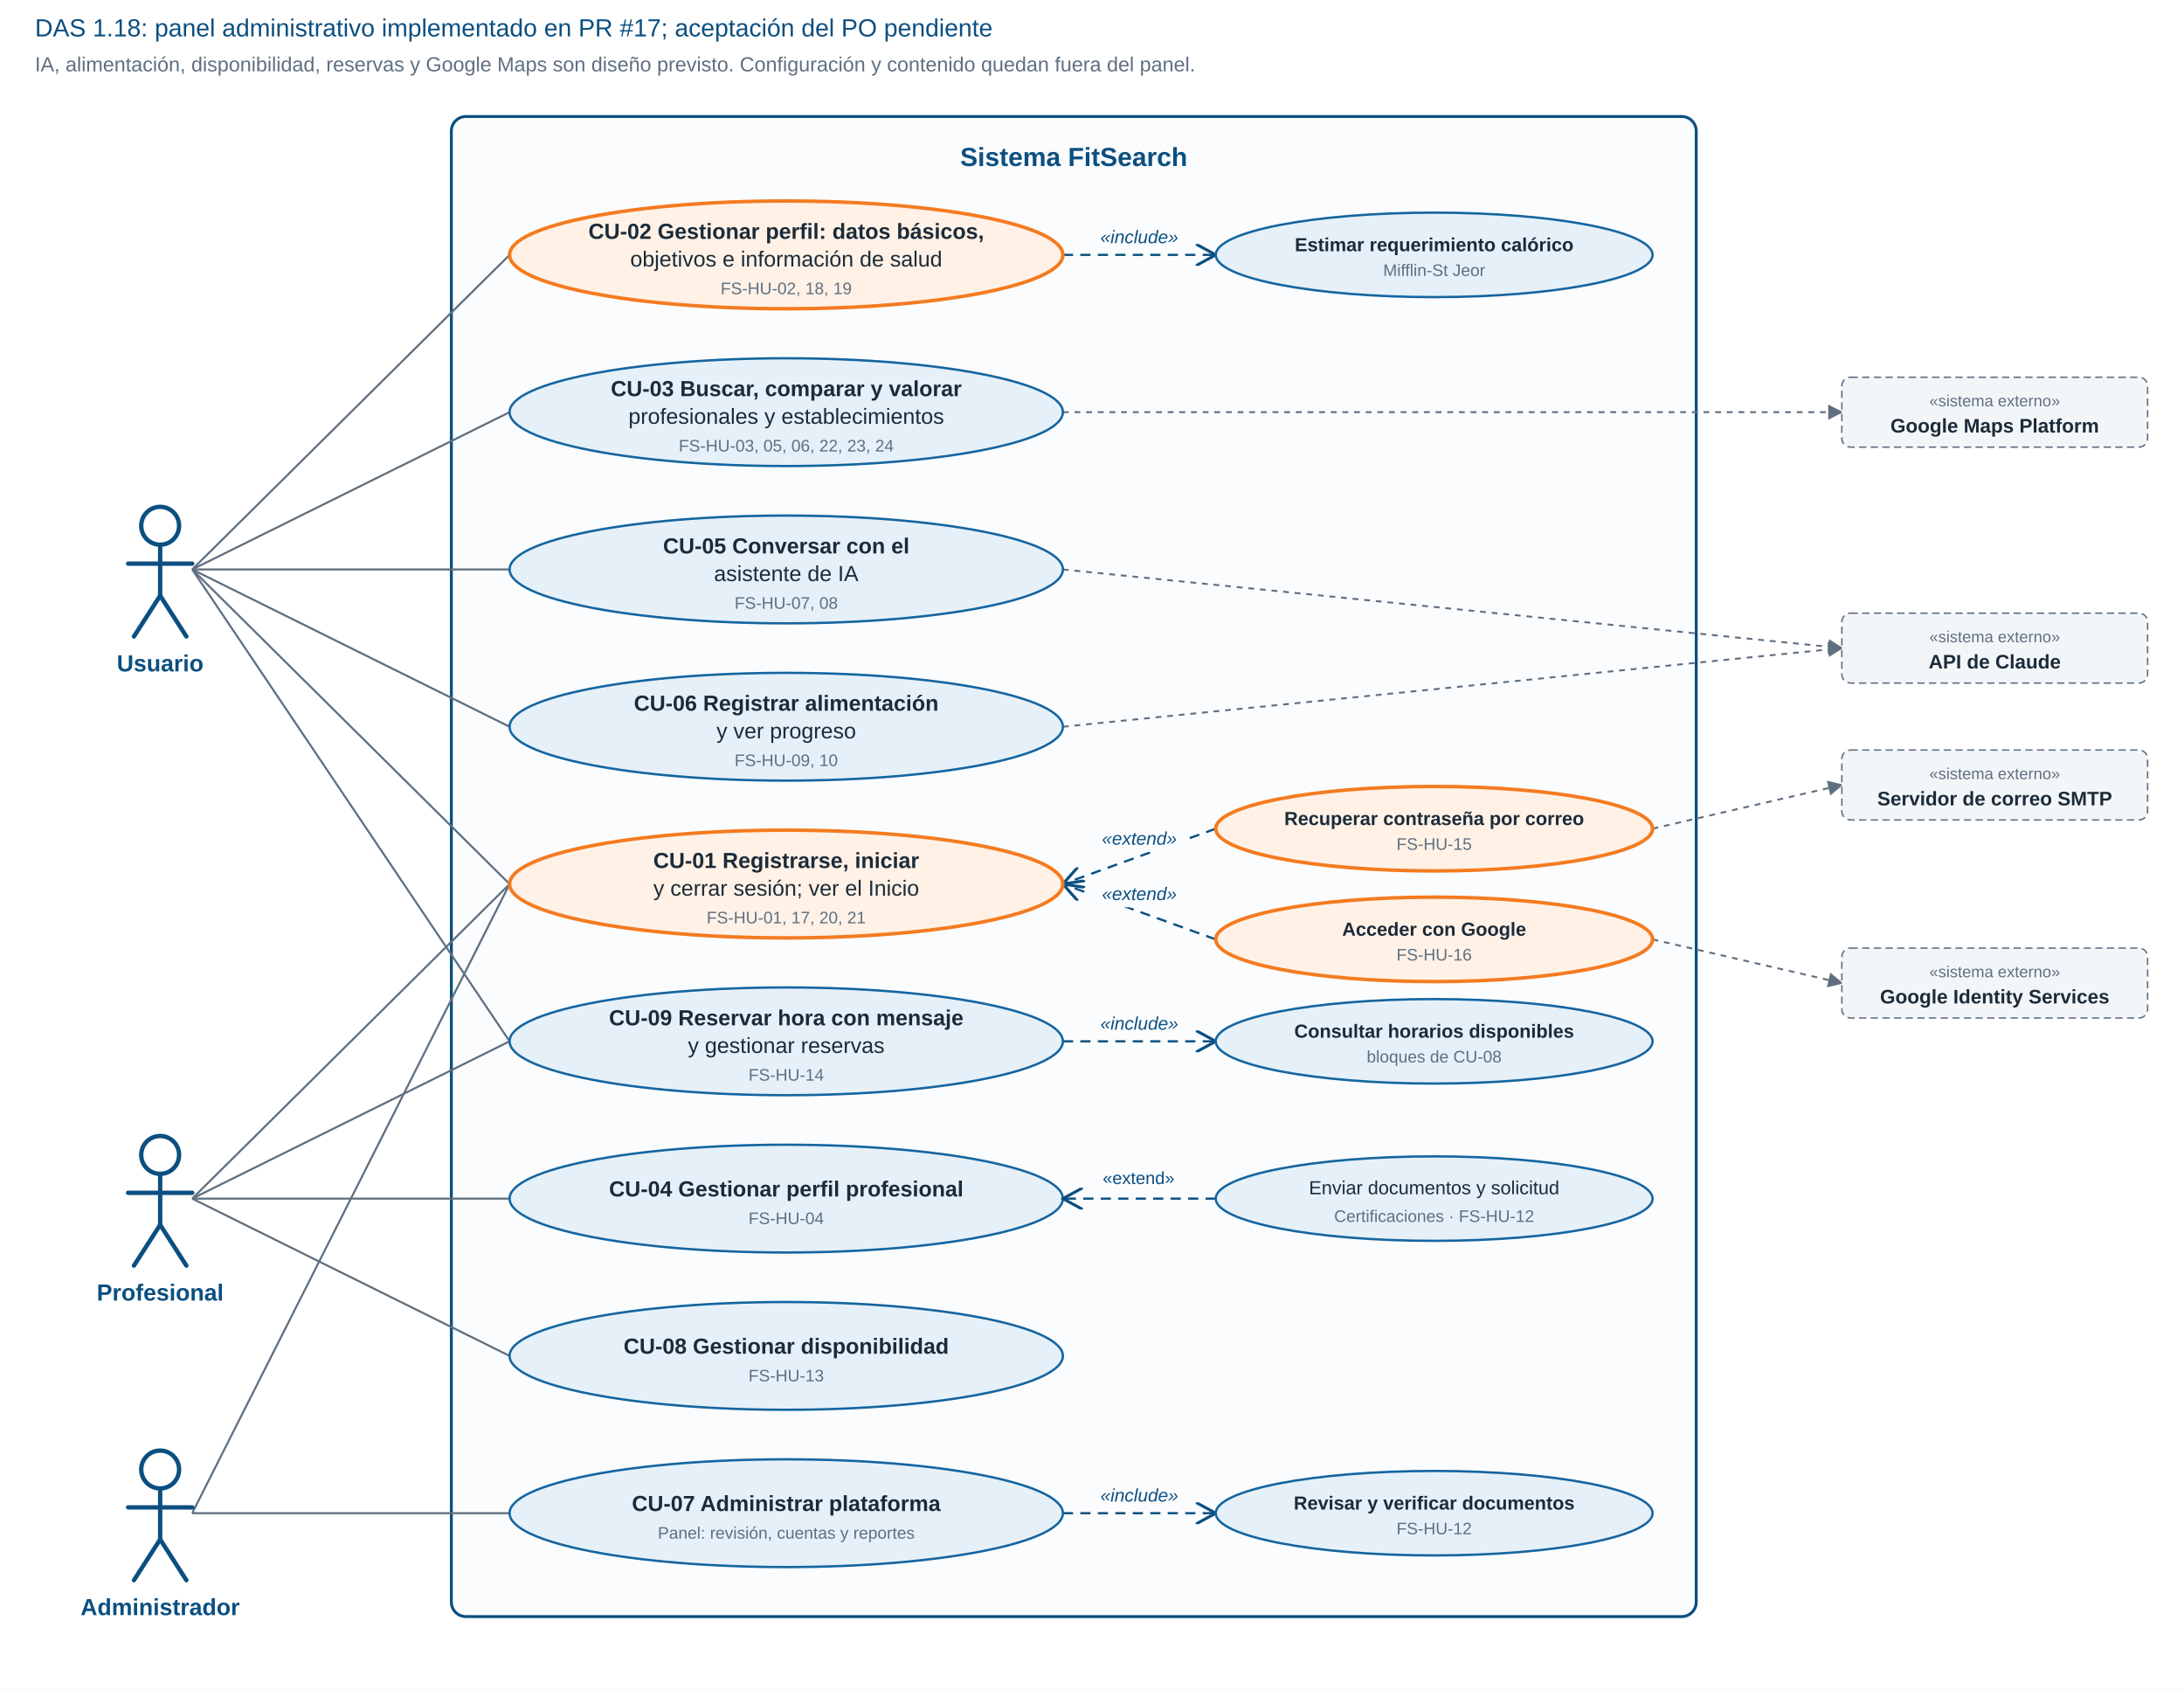
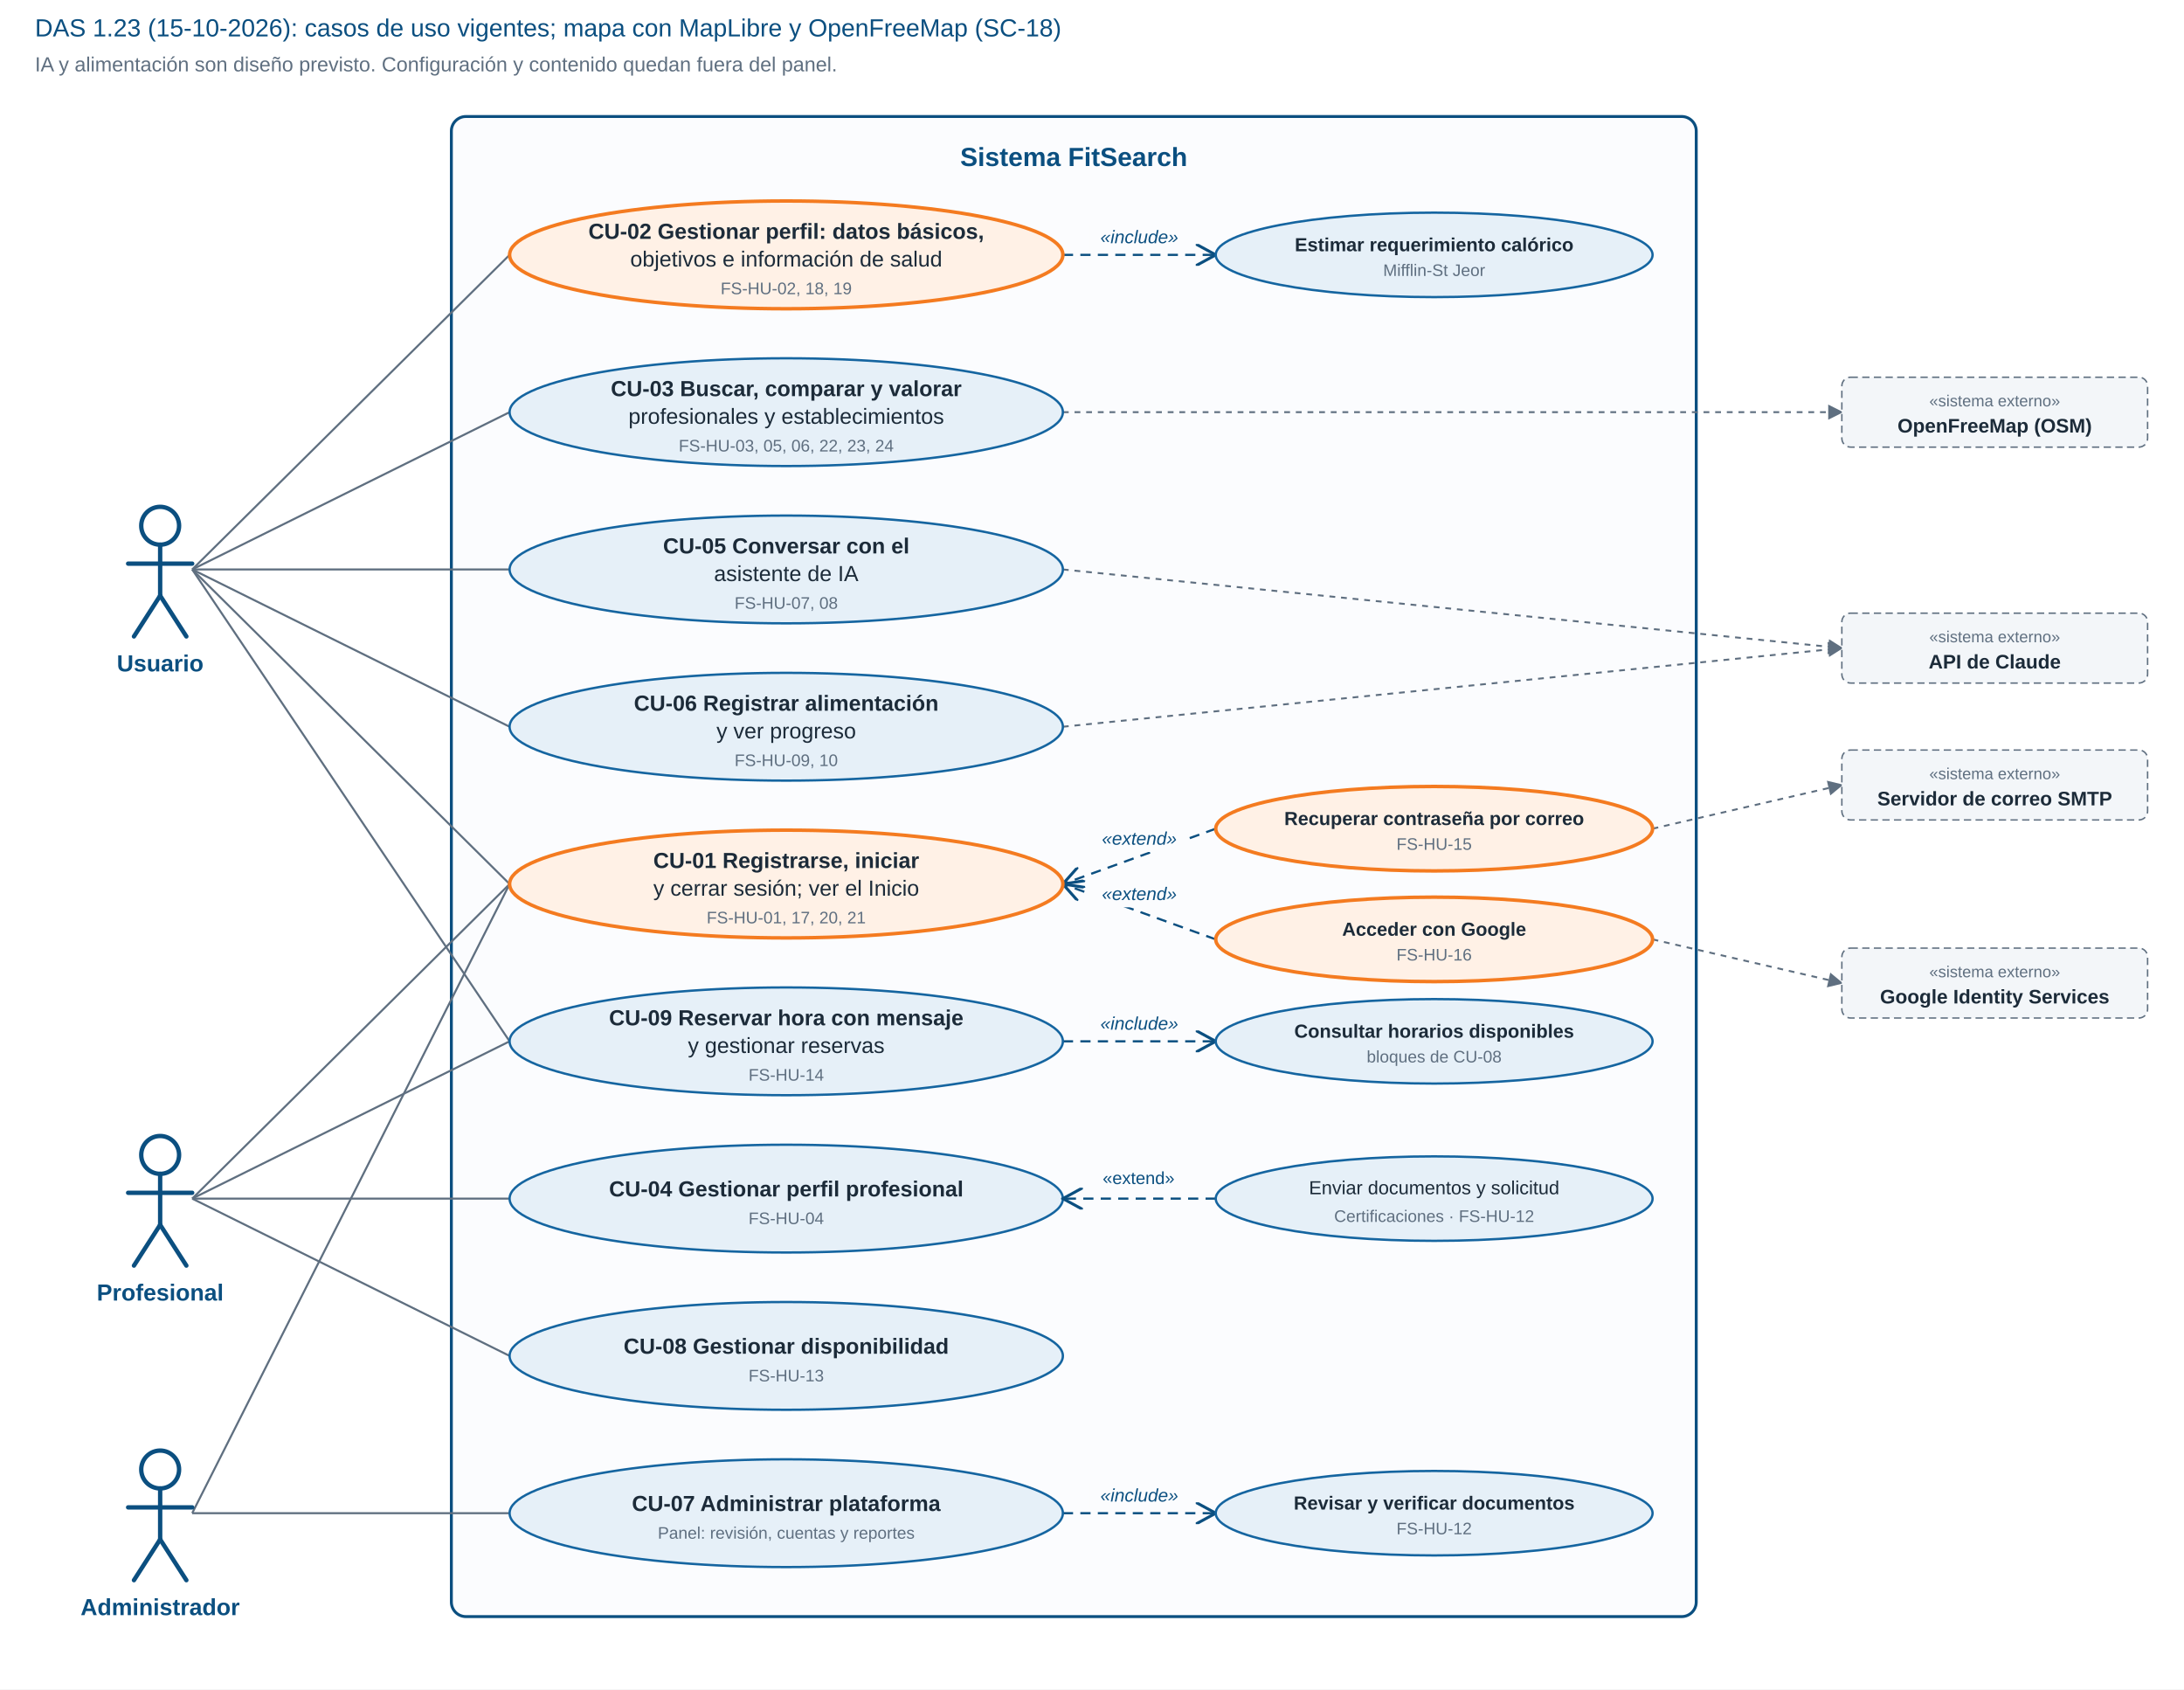
<svg xmlns="http://www.w3.org/2000/svg" width="1500" height="1160" viewBox="0 0 1500 1160" font-family="Poppins, Arial, sans-serif">
  <defs>
    <marker id="flecha" viewBox="0 0 10 10" refX="9" refY="5" markerWidth="8" markerHeight="8" orient="auto-start-reverse">
      <path d="M0 0 L10 5 L0 10 z" fill="#5f6f80" />
    </marker>
    <marker id="abierta" viewBox="0 0 12 12" refX="11" refY="6" markerWidth="10" markerHeight="10" orient="auto-start-reverse">
      <path d="M0 0 L11 6 L0 12" fill="none" stroke="#0b4f80" stroke-width="1.6" />
    </marker>
  </defs>
  <rect width="1500" height="1160" fill="#ffffff" />
-   <text x="24" y="25" font-size="17" fill="#0b4f80">DAS 1.18: panel administrativo implementado en PR #17; aceptación del PO pendiente</text>
-   <text x="24" y="49" font-size="14" fill="#5f6f80">IA, alimentación, disponibilidad, reservas y Google Maps son diseño previsto. Configuración y contenido quedan fuera del panel.</text>
+   <text x="24" y="25" font-size="17" fill="#0b4f80">DAS 1.23 (15-10-2026): casos de uso vigentes; mapa con MapLibre y OpenFreeMap (SC-18)</text>
+   <text x="24" y="49" font-size="14" fill="#5f6f80">IA y alimentación son diseño previsto. Configuración y contenido quedan fuera del panel.</text>
  <rect x="310.0" y="80" width="855.0" height="1030.0" rx="10" fill="#fbfcfe" stroke="#0b4f80" stroke-width="2" />
  <text x="737.5" y="114" text-anchor="middle" font-size="18" font-weight="700" fill="#0b4f80">Sistema FitSearch</text>
  <line x1="132" y1="391.0" x2="350.0" y2="175" stroke="#5f6f80" stroke-width="1.4" />
  <line x1="132" y1="391.0" x2="350.0" y2="283" stroke="#5f6f80" stroke-width="1.4" />
  <line x1="132" y1="391.0" x2="350.0" y2="391" stroke="#5f6f80" stroke-width="1.4" />
  <line x1="132" y1="391.0" x2="350.0" y2="499" stroke="#5f6f80" stroke-width="1.4" />
  <line x1="132" y1="391.0" x2="350.0" y2="607" stroke="#5f6f80" stroke-width="1.4" />
  <line x1="132" y1="391.0" x2="350.0" y2="715" stroke="#5f6f80" stroke-width="1.4" />
  <line x1="132" y1="823.0" x2="350.0" y2="607" stroke="#5f6f80" stroke-width="1.4" />
  <line x1="132" y1="823.0" x2="350.0" y2="715" stroke="#5f6f80" stroke-width="1.4" />
  <line x1="132" y1="823.0" x2="350.0" y2="823" stroke="#5f6f80" stroke-width="1.4" />
  <line x1="132" y1="823.0" x2="350.0" y2="931" stroke="#5f6f80" stroke-width="1.4" />
  <line x1="132" y1="1039" x2="350.0" y2="607" stroke="#5f6f80" stroke-width="1.4" />
  <line x1="132" y1="1039" x2="350.0" y2="1039" stroke="#5f6f80" stroke-width="1.4" />
  <line x1="730.0" y1="175" x2="835.0" y2="175" stroke="#0b4f80" stroke-width="1.5" stroke-dasharray="7 5" marker-end="url(#abierta)" />
  <rect x="748.5" y="154.0" width="68" height="18" fill="#fbfcfe" />
  <text x="782.5" y="167.0" text-anchor="middle" font-size="12.5" font-style="italic" fill="#0b4f80">«include»</text>
  <line x1="835.0" y1="569" x2="730.0" y2="607" stroke="#0b4f80" stroke-width="1.5" stroke-dasharray="7 5" marker-end="url(#abierta)" />
  <rect x="748.5" y="567.0" width="68" height="18" fill="#fbfcfe" />
  <text x="782.5" y="580.0" text-anchor="middle" font-size="12.5" font-style="italic" fill="#0b4f80">«extend»</text>
  <line x1="835.0" y1="645" x2="730.0" y2="607" stroke="#0b4f80" stroke-width="1.5" stroke-dasharray="7 5" marker-end="url(#abierta)" />
  <rect x="748.5" y="605.0" width="68" height="18" fill="#fbfcfe" />
  <text x="782.5" y="618.0" text-anchor="middle" font-size="12.5" font-style="italic" fill="#0b4f80">«extend»</text>
  <line x1="730.0" y1="715" x2="835.0" y2="715" stroke="#0b4f80" stroke-width="1.5" stroke-dasharray="7 5" marker-end="url(#abierta)" />
  <rect x="748.5" y="694.0" width="68" height="18" fill="#fbfcfe" />
  <text x="782.5" y="707.0" text-anchor="middle" font-size="12.5" font-style="italic" fill="#0b4f80">«include»</text>
  <line x1="730.0" y1="1039" x2="835.0" y2="1039" stroke="#0b4f80" stroke-width="1.5" stroke-dasharray="7 5" marker-end="url(#abierta)" />
  <rect x="748.5" y="1018.0" width="68" height="18" fill="#fbfcfe" />
  <text x="782.5" y="1031.0" text-anchor="middle" font-size="12.5" font-style="italic" fill="#0b4f80">«include»</text>
  <line x1="730.0" y1="283" x2="1265.0" y2="283" stroke="#5f6f80" stroke-width="1.3" stroke-dasharray="4 4" marker-end="url(#flecha)" />
  <line x1="730.0" y1="391" x2="1265.0" y2="445.0" stroke="#5f6f80" stroke-width="1.3" stroke-dasharray="4 4" marker-end="url(#flecha)" />
  <line x1="730.0" y1="499" x2="1265.0" y2="445.0" stroke="#5f6f80" stroke-width="1.3" stroke-dasharray="4 4" marker-end="url(#flecha)" />
  <line x1="1135.0" y1="569" x2="1265.0" y2="539" stroke="#5f6f80" stroke-width="1.3" stroke-dasharray="4 4" marker-end="url(#flecha)" />
  <line x1="1135.0" y1="645" x2="1265.0" y2="675" stroke="#5f6f80" stroke-width="1.3" stroke-dasharray="4 4" marker-end="url(#flecha)" />
  <ellipse cx="540" cy="175" rx="190.0" ry="37.0" fill="#fff1e6" stroke="#f47b20" stroke-width="2.4" />
  <text x="540" y="164.0" text-anchor="middle" font-size="15" fill="#1c2b39" font-weight="600">CU-02 Gestionar perfil: datos básicos,</text>
  <text x="540" y="183.0" text-anchor="middle" font-size="15" fill="#1c2b39">objetivos e información de salud</text>
  <text x="540" y="202.0" text-anchor="middle" font-size="11.5" fill="#5f6f80">FS-HU-02, 18, 19</text>
  <ellipse cx="540" cy="283" rx="190.0" ry="37.0" fill="#e6f0f8" stroke="#1565a0" stroke-width="1.6" />
  <text x="540" y="272.0" text-anchor="middle" font-size="15" fill="#1c2b39" font-weight="600">CU-03 Buscar, comparar y valorar</text>
  <text x="540" y="291.0" text-anchor="middle" font-size="15" fill="#1c2b39">profesionales y establecimientos</text>
  <text x="540" y="310.0" text-anchor="middle" font-size="11.5" fill="#5f6f80">FS-HU-03, 05, 06, 22, 23, 24</text>
  <ellipse cx="540" cy="391" rx="190.0" ry="37.0" fill="#e6f0f8" stroke="#1565a0" stroke-width="1.6" />
  <text x="540" y="380.0" text-anchor="middle" font-size="15" fill="#1c2b39" font-weight="600">CU-05 Conversar con el</text>
  <text x="540" y="399.0" text-anchor="middle" font-size="15" fill="#1c2b39">asistente de IA</text>
  <text x="540" y="418.0" text-anchor="middle" font-size="11.5" fill="#5f6f80">FS-HU-07, 08</text>
  <ellipse cx="540" cy="499" rx="190.0" ry="37.0" fill="#e6f0f8" stroke="#1565a0" stroke-width="1.6" />
  <text x="540" y="488.0" text-anchor="middle" font-size="15" fill="#1c2b39" font-weight="600">CU-06 Registrar alimentación</text>
  <text x="540" y="507.0" text-anchor="middle" font-size="15" fill="#1c2b39">y ver progreso</text>
  <text x="540" y="526.0" text-anchor="middle" font-size="11.5" fill="#5f6f80">FS-HU-09, 10</text>
  <ellipse cx="540" cy="607" rx="190.0" ry="37.0" fill="#fff1e6" stroke="#f47b20" stroke-width="2.4" />
  <text x="540" y="596.0" text-anchor="middle" font-size="15" fill="#1c2b39" font-weight="600">CU-01 Registrarse, iniciar</text>
  <text x="540" y="615.0" text-anchor="middle" font-size="15" fill="#1c2b39">y cerrar sesión; ver el Inicio</text>
  <text x="540" y="634.0" text-anchor="middle" font-size="11.5" fill="#5f6f80">FS-HU-01, 17, 20, 21</text>
  <ellipse cx="540" cy="715" rx="190.0" ry="37.0" fill="#e6f0f8" stroke="#1565a0" stroke-width="1.6" />
  <text x="540" y="704.0" text-anchor="middle" font-size="15" fill="#1c2b39" font-weight="600">CU-09 Reservar hora con mensaje</text>
  <text x="540" y="723.0" text-anchor="middle" font-size="15" fill="#1c2b39">y gestionar reservas</text>
  <text x="540" y="742.0" text-anchor="middle" font-size="11.5" fill="#5f6f80">FS-HU-14</text>
  <ellipse cx="540" cy="823" rx="190.0" ry="37.0" fill="#e6f0f8" stroke="#1565a0" stroke-width="1.6" />
  <text x="540" y="821.5" text-anchor="middle" font-size="15" fill="#1c2b39" font-weight="600">CU-04 Gestionar perfil profesional</text>
  <text x="540" y="840.5" text-anchor="middle" font-size="11.5" fill="#5f6f80">FS-HU-04</text>
  <ellipse cx="540" cy="931" rx="190.0" ry="37.0" fill="#e6f0f8" stroke="#1565a0" stroke-width="1.6" />
  <text x="540" y="929.5" text-anchor="middle" font-size="15" fill="#1c2b39" font-weight="600">CU-08 Gestionar disponibilidad</text>
  <text x="540" y="948.5" text-anchor="middle" font-size="11.5" fill="#5f6f80">FS-HU-13</text>
  <ellipse cx="540" cy="1039" rx="190.0" ry="37.0" fill="#e6f0f8" stroke="#1565a0" stroke-width="1.6" />
  <text x="540" y="1037.5" text-anchor="middle" font-size="15" fill="#1c2b39" font-weight="600">CU-07 Administrar plataforma</text>
  <text x="540" y="1056.5" text-anchor="middle" font-size="11.5" fill="#5f6f80">Panel: revisión, cuentas y reportes</text>
  <ellipse cx="985" cy="175" rx="150.0" ry="29.0" fill="#e6f0f8" stroke="#1565a0" stroke-width="1.6" />
  <text x="985" y="172.5" text-anchor="middle" font-size="13" fill="#1c2b39" font-weight="600">Estimar requerimiento calórico</text>
  <text x="985" y="189.5" text-anchor="middle" font-size="11.5" fill="#5f6f80">Mifflin-St Jeor</text>
  <ellipse cx="985" cy="569" rx="150.0" ry="29.0" fill="#fff1e6" stroke="#f47b20" stroke-width="2.4" />
  <text x="985" y="566.5" text-anchor="middle" font-size="13" fill="#1c2b39" font-weight="600">Recuperar contraseña por correo</text>
  <text x="985" y="583.5" text-anchor="middle" font-size="11.5" fill="#5f6f80">FS-HU-15</text>
  <ellipse cx="985" cy="645" rx="150.0" ry="29.0" fill="#fff1e6" stroke="#f47b20" stroke-width="2.4" />
  <text x="985" y="642.5" text-anchor="middle" font-size="13" fill="#1c2b39" font-weight="600">Acceder con Google</text>
  <text x="985" y="659.5" text-anchor="middle" font-size="11.5" fill="#5f6f80">FS-HU-16</text>
  <ellipse cx="985" cy="715" rx="150.0" ry="29.0" fill="#e6f0f8" stroke="#1565a0" stroke-width="1.6" />
  <text x="985" y="712.5" text-anchor="middle" font-size="13" fill="#1c2b39" font-weight="600">Consultar horarios disponibles</text>
  <text x="985" y="729.5" text-anchor="middle" font-size="11.5" fill="#5f6f80">bloques de CU-08</text>
  <ellipse cx="985" cy="1039" rx="150.0" ry="29.0" fill="#e6f0f8" stroke="#1565a0" stroke-width="1.6" />
  <text x="985" y="1036.5" text-anchor="middle" font-size="13" fill="#1c2b39" font-weight="600">Revisar y verificar documentos</text>
  <text x="985" y="1053.5" text-anchor="middle" font-size="11.5" fill="#5f6f80">FS-HU-12</text>
  <g stroke="#0b4f80" stroke-width="3" fill="none" stroke-linecap="round">
    <circle cx="110" cy="361.0" r="13" fill="#ffffff" />
    <line x1="110" y1="374.0" x2="110" y2="409.0" />
    <line x1="88" y1="387.0" x2="132" y2="387.0" />
    <line x1="110" y1="409.0" x2="92" y2="437.0" />
    <line x1="110" y1="409.0" x2="128" y2="437.0" />
  </g>
  <text x="110" y="461.0" text-anchor="middle" font-size="16" font-weight="700" fill="#0b4f80">Usuario</text>
  <g stroke="#0b4f80" stroke-width="3" fill="none" stroke-linecap="round">
    <circle cx="110" cy="793.0" r="13" fill="#ffffff" />
    <line x1="110" y1="806.0" x2="110" y2="841.0" />
    <line x1="88" y1="819.0" x2="132" y2="819.0" />
    <line x1="110" y1="841.0" x2="92" y2="869.0" />
    <line x1="110" y1="841.0" x2="128" y2="869.0" />
  </g>
  <text x="110" y="893.0" text-anchor="middle" font-size="16" font-weight="700" fill="#0b4f80">Profesional</text>
  <g stroke="#0b4f80" stroke-width="3" fill="none" stroke-linecap="round">
    <circle cx="110" cy="1009" r="13" fill="#ffffff" />
    <line x1="110" y1="1022" x2="110" y2="1057" />
    <line x1="88" y1="1035" x2="132" y2="1035" />
    <line x1="110" y1="1057" x2="92" y2="1085" />
    <line x1="110" y1="1057" x2="128" y2="1085" />
  </g>
  <text x="110" y="1109" text-anchor="middle" font-size="16" font-weight="700" fill="#0b4f80">Administrador</text>
  <rect x="1265.0" y="259" width="210" height="48" rx="6" fill="#f3f6f9" stroke="#5f6f80" stroke-dasharray="5 3" />
  <text x="1370" y="279" text-anchor="middle" font-size="11" fill="#5f6f80">«sistema externo»</text>
-   <text x="1370" y="297" text-anchor="middle" font-size="13.5" font-weight="600" fill="#1c2b39">Google Maps Platform</text>
+   <text x="1370" y="297" text-anchor="middle" font-size="13.5" font-weight="600" fill="#1c2b39">OpenFreeMap (OSM)</text>
  <rect x="1265.0" y="421.0" width="210" height="48" rx="6" fill="#f3f6f9" stroke="#5f6f80" stroke-dasharray="5 3" />
  <text x="1370" y="441.0" text-anchor="middle" font-size="11" fill="#5f6f80">«sistema externo»</text>
  <text x="1370" y="459.0" text-anchor="middle" font-size="13.5" font-weight="600" fill="#1c2b39">API de Claude</text>
  <rect x="1265.0" y="515" width="210" height="48" rx="6" fill="#f3f6f9" stroke="#5f6f80" stroke-dasharray="5 3" />
  <text x="1370" y="535" text-anchor="middle" font-size="11" fill="#5f6f80">«sistema externo»</text>
  <text x="1370" y="553" text-anchor="middle" font-size="13.5" font-weight="600" fill="#1c2b39">Servidor de correo SMTP</text>
  <rect x="1265.0" y="651" width="210" height="48" rx="6" fill="#f3f6f9" stroke="#5f6f80" stroke-dasharray="5 3" />
  <text x="1370" y="671" text-anchor="middle" font-size="11" fill="#5f6f80">«sistema externo»</text>
  <text x="1370" y="689" text-anchor="middle" font-size="13.5" font-weight="600" fill="#1c2b39">Google Identity Services</text>
  <line x1="835" y1="823" x2="730" y2="823" stroke="#0b4f80" stroke-width="1.5" stroke-dasharray="7 5" marker-end="url(#abierta)" />
  <text x="782" y="813" text-anchor="middle" font-size="12" fill="#0b4f80">«extend»</text>
  <ellipse cx="985" cy="823" rx="150" ry="29" fill="#e6f0f8" stroke="#1565a0" stroke-width="1.6" />
  <text x="985" y="820" text-anchor="middle" font-size="13" fill="#1c2b39">Enviar documentos y solicitud</text>
  <text x="985" y="839" text-anchor="middle" font-size="11.5" fill="#5f6f80">Certificaciones · FS-HU-12</text>
</svg>
